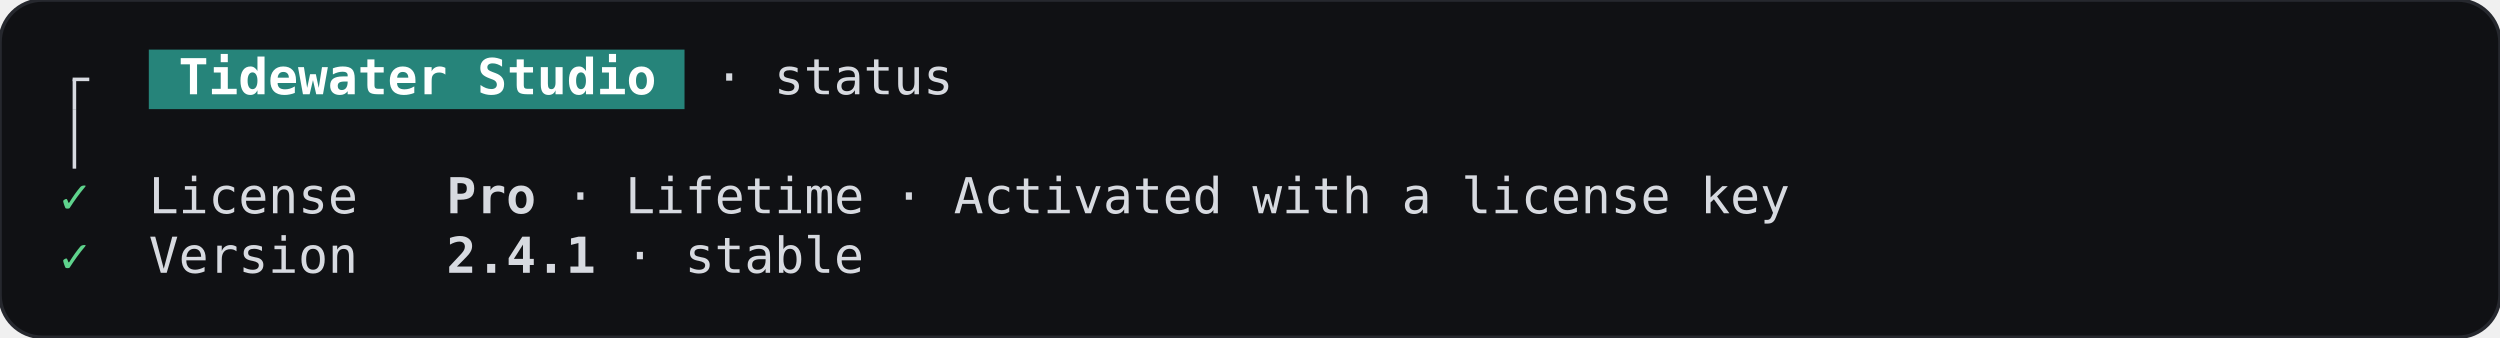
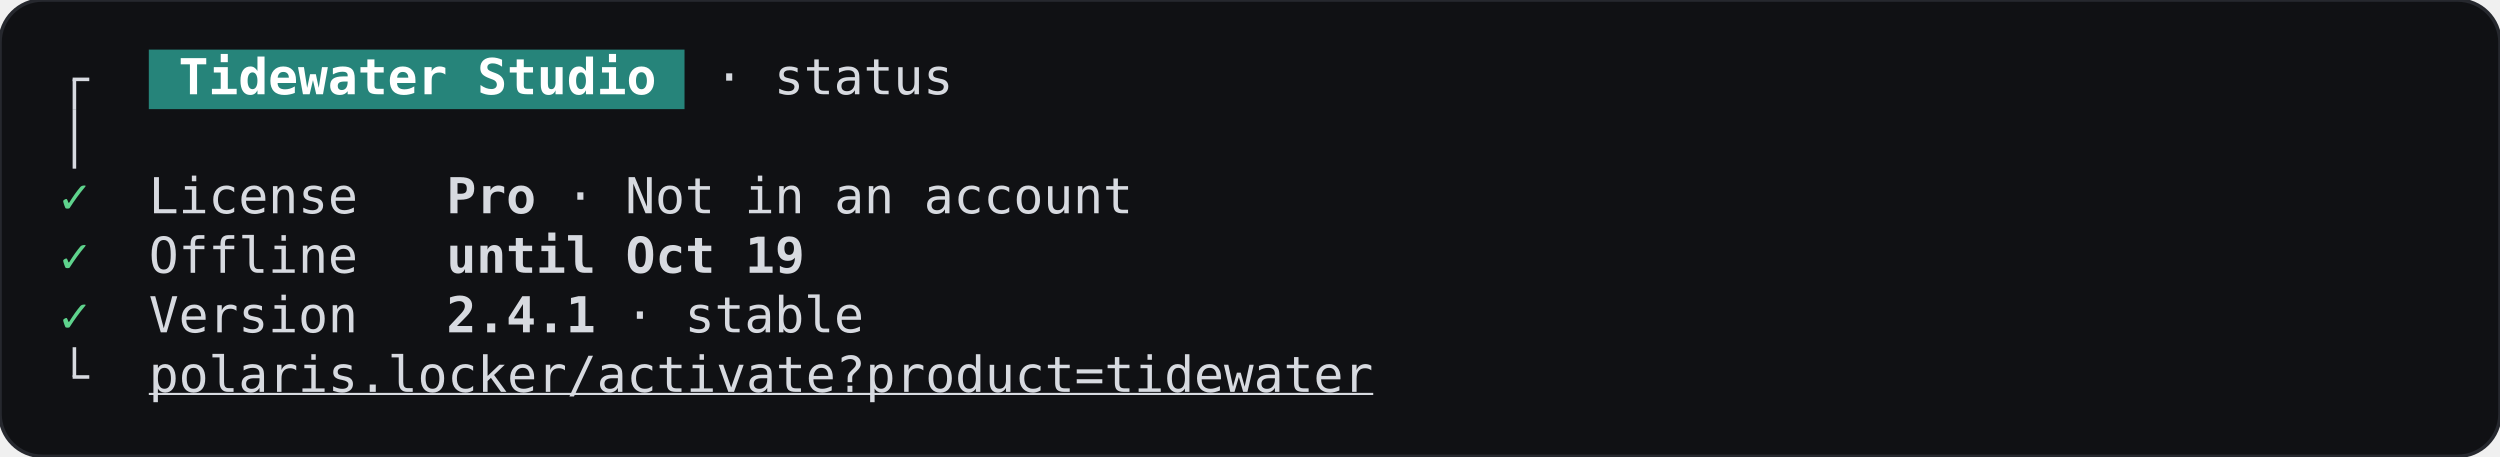
- <svg xmlns="http://www.w3.org/2000/svg" width="705.6" height="95.2" viewBox="0 0 705.6 95.2" role="img" aria-label="AccountAndLicense, key-only, terminal, dark theme">
-   <rect width="705.6" height="95.2" rx="12" fill="#101114" stroke="#26282e" />
+ <svg xmlns="http://www.w3.org/2000/svg" width="705.6" height="128.8" viewBox="0 0 705.6 128.8" role="img" aria-label="AccountAndLicense, key-only, terminal, dark theme">
+   <rect width="705.6" height="128.8" rx="12" fill="#101114" stroke="#26282e" />
  <g font-family="JetBrains Mono, ui-monospace, monospace" font-size="14" xml:space="preserve">
    <rect x="42" y="14" width="151.2" height="16.8" fill="#26847a" />
    <rect x="20.5" y="22.4" width="1" height="8.4" fill="#d7dae0" />
    <rect x="20.5" y="21.9" width="4.7" height="1" fill="#d7dae0" />
    <text x="50.4" y="26.6" textLength="134.4" lengthAdjust="spacingAndGlyphs" fill="#ffffff" font-weight="600">Tidewater Studio</text>
    <text x="201.6" y="26.6" textLength="67.2" lengthAdjust="spacingAndGlyphs" fill="#d7dae0">· status</text>
    <rect x="20.5" y="30.8" width="1" height="16.8" fill="#d7dae0" />
    <text x="21" y="60.2" text-anchor="middle" fill="#5fd38d">✓</text>
    <text x="42" y="60.2" textLength="58.8" lengthAdjust="spacingAndGlyphs" fill="#d7dae0">License</text>
    <text x="126" y="60.2" textLength="25.2" lengthAdjust="spacingAndGlyphs" fill="#d7dae0" font-weight="600">Pro</text>
-     <text x="159.6" y="60.2" textLength="344.4" lengthAdjust="spacingAndGlyphs" fill="#d7dae0">· Lifetime · Activated with a license key</text>
+     <text x="159.6" y="60.2" textLength="159.6" lengthAdjust="spacingAndGlyphs" fill="#d7dae0">· Not in an account</text>
    <text x="21" y="77" text-anchor="middle" fill="#5fd38d">✓</text>
-     <text x="42" y="77" textLength="58.8" lengthAdjust="spacingAndGlyphs" fill="#d7dae0">Version</text>
-     <text x="126" y="77" textLength="42" lengthAdjust="spacingAndGlyphs" fill="#d7dae0" font-weight="600">2.4.1</text>
-     <text x="176.4" y="77" textLength="67.2" lengthAdjust="spacingAndGlyphs" fill="#d7dae0">· stable</text>
+     <text x="42" y="77" textLength="58.8" lengthAdjust="spacingAndGlyphs" fill="#d7dae0">Offline</text>
+     <text x="126" y="77" textLength="100.8" lengthAdjust="spacingAndGlyphs" fill="#d7dae0" font-weight="600">until Oct 19</text>
+     <text x="21" y="93.8" text-anchor="middle" fill="#5fd38d">✓</text>
+     <text x="42" y="93.8" textLength="58.8" lengthAdjust="spacingAndGlyphs" fill="#d7dae0">Version</text>
+     <text x="126" y="93.8" textLength="42" lengthAdjust="spacingAndGlyphs" fill="#d7dae0" font-weight="600">2.4.1</text>
+     <text x="176.4" y="93.8" textLength="67.2" lengthAdjust="spacingAndGlyphs" fill="#d7dae0">· stable</text>
+     <rect x="20.5" y="98" width="1" height="8.4" fill="#d7dae0" />
+     <rect x="20.5" y="105.9" width="4.7" height="1" fill="#d7dae0" />
+     <text x="42" y="110.6" textLength="344.4" lengthAdjust="spacingAndGlyphs" fill="#d7dae0" text-decoration="underline">polaris.locker/activate?product=tidewater</text>
  </g>
</svg>
